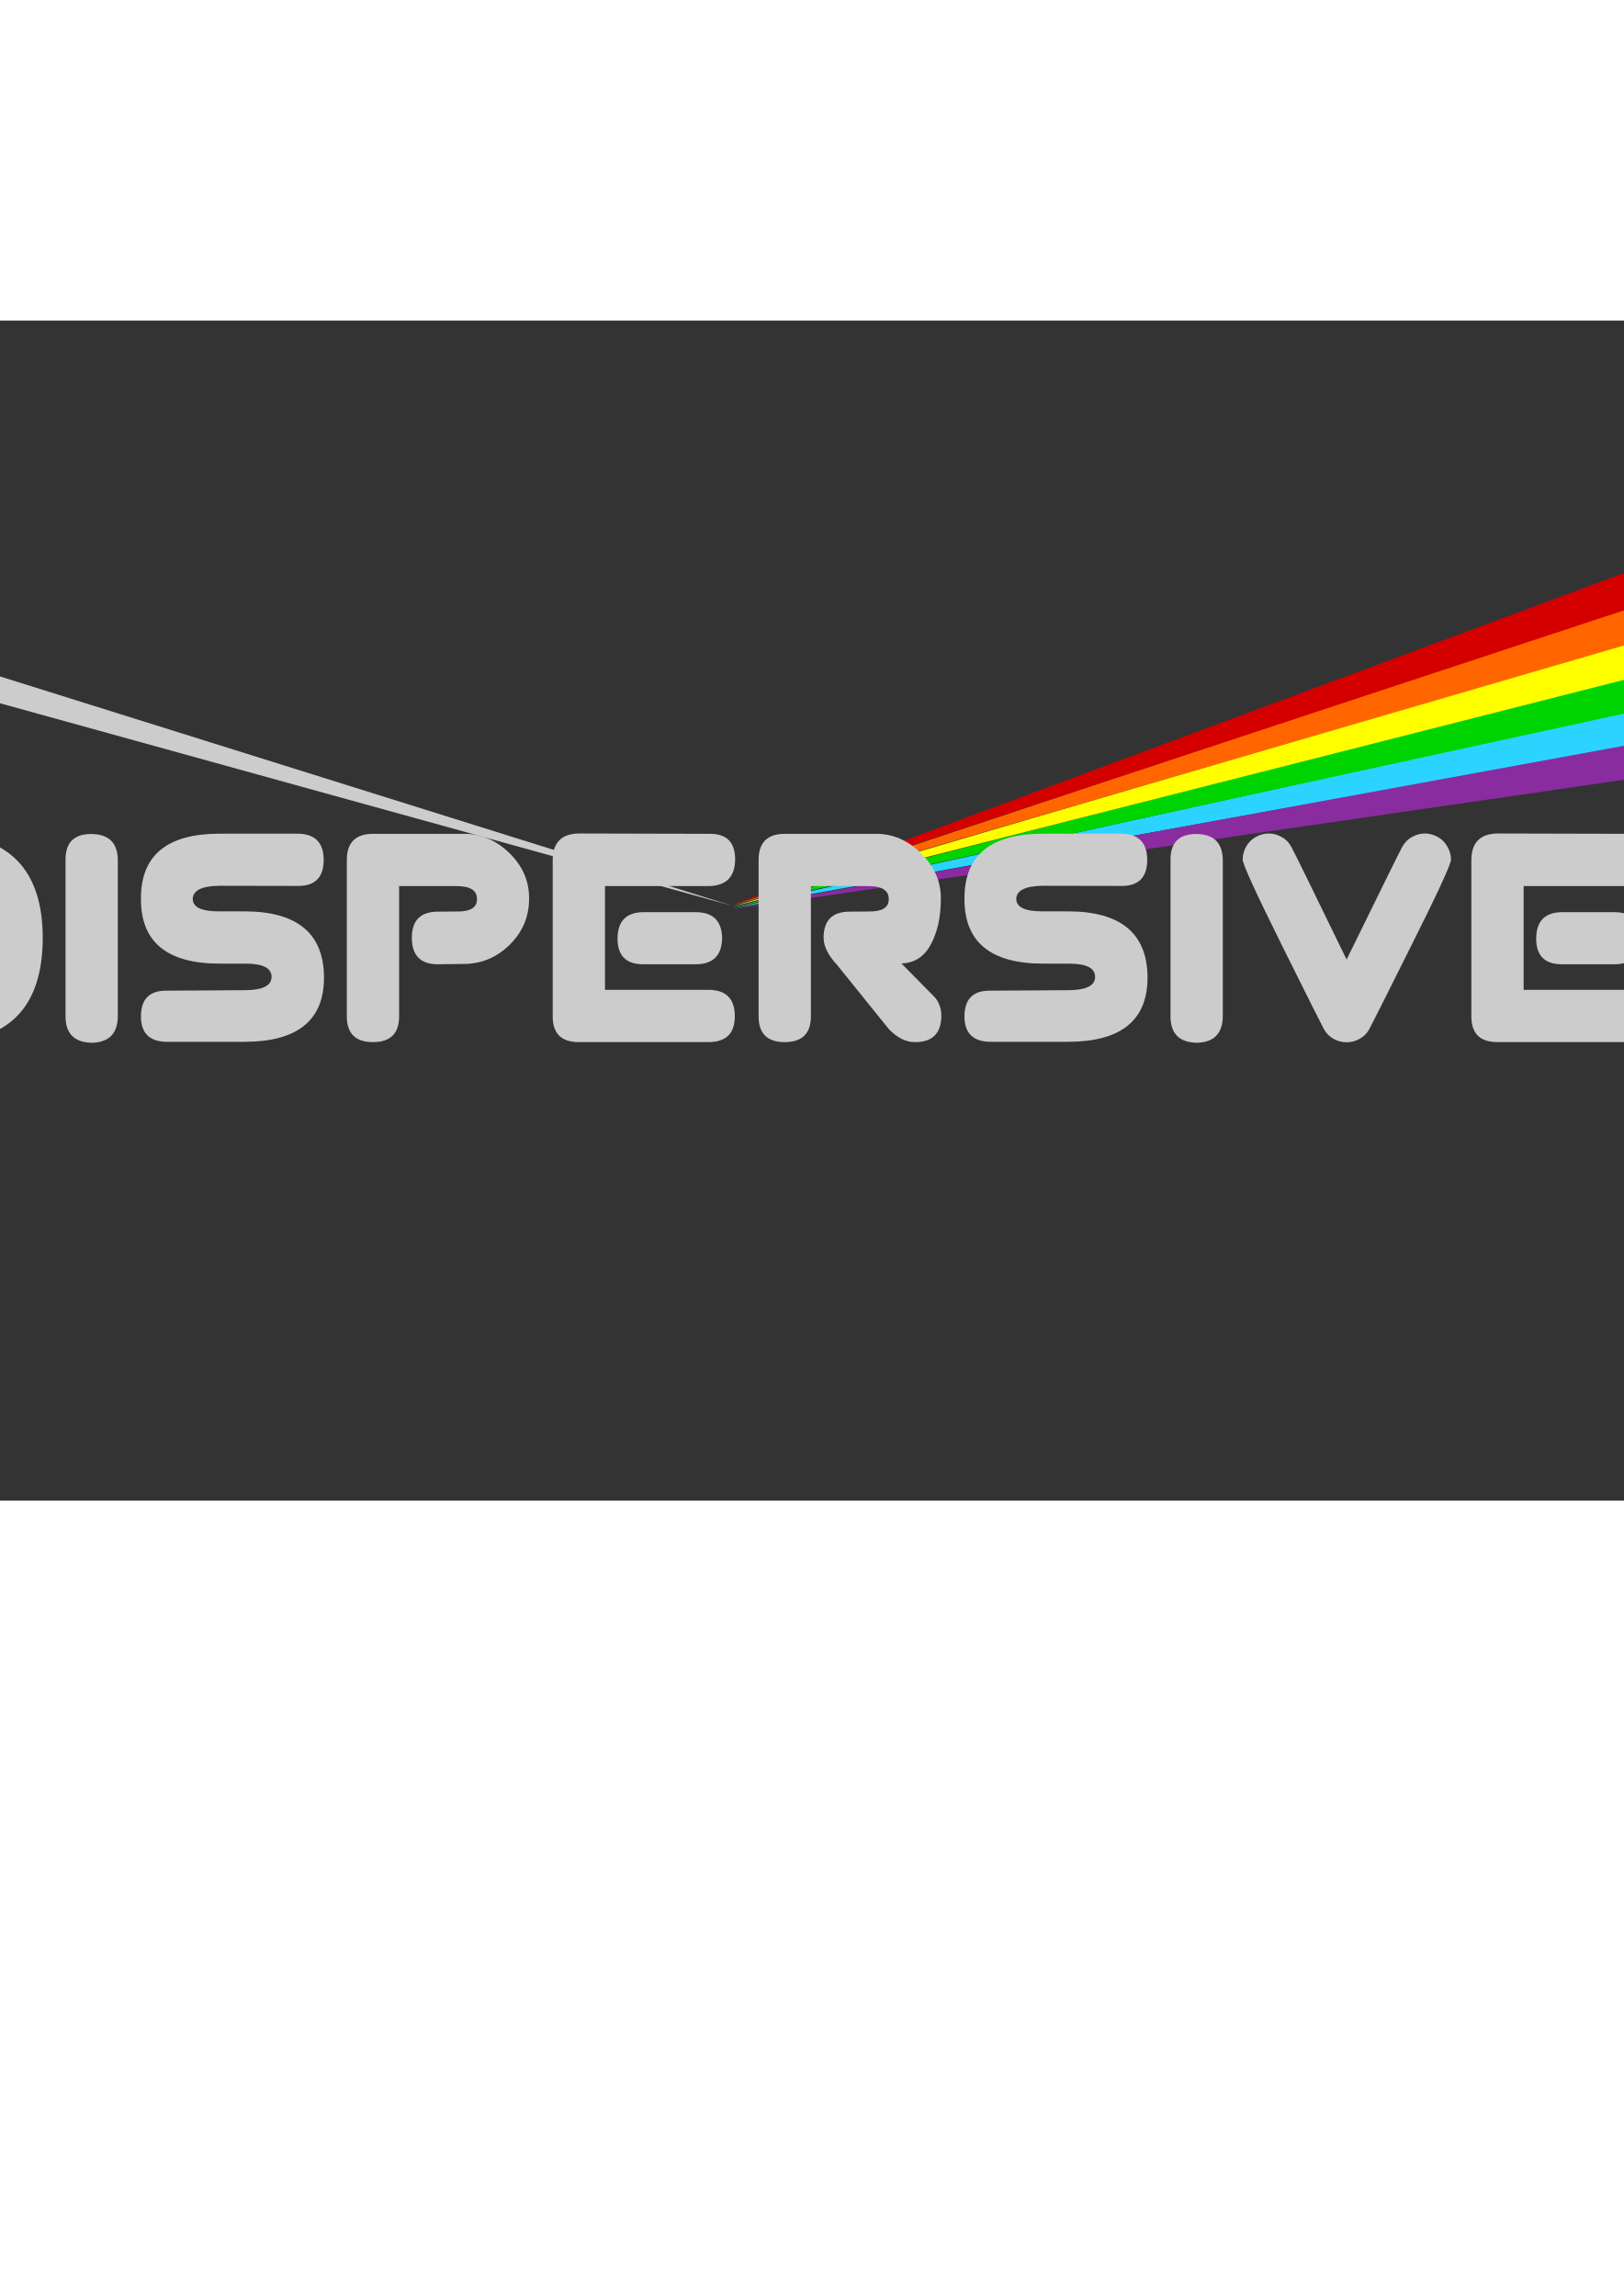
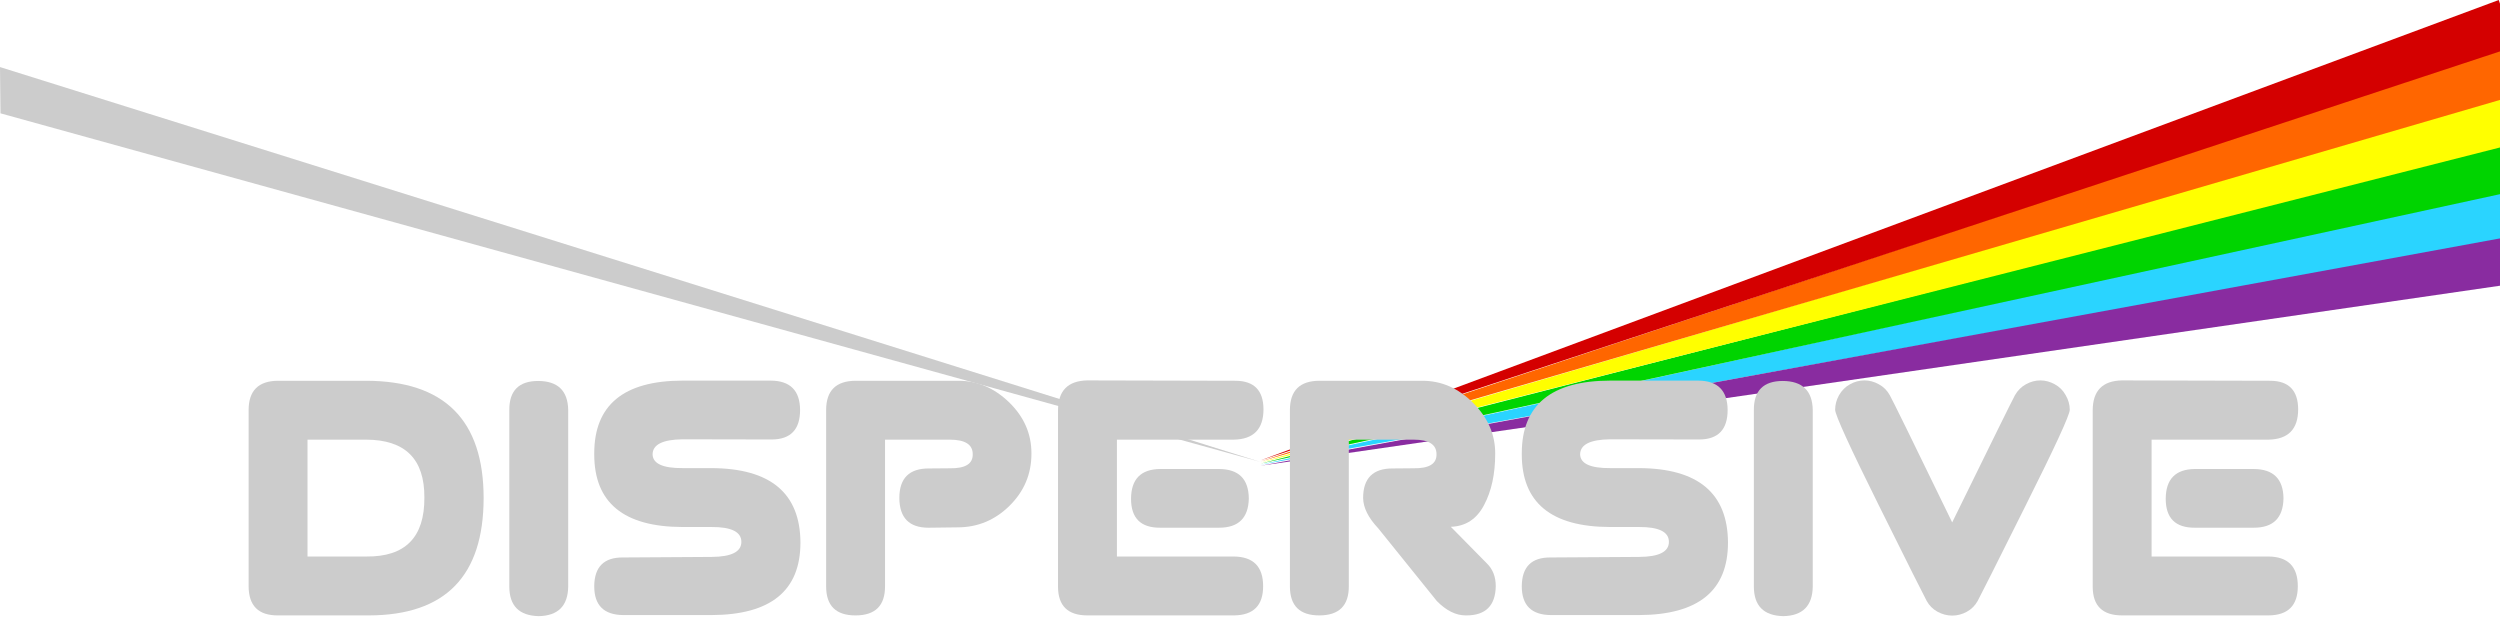
- <svg xmlns="http://www.w3.org/2000/svg" width="744.094" height="1052.362" id="svg2" version="1.1">
+ <svg xmlns="http://www.w3.org/2000/svg" width="1017.197" height="250.697" id="svg2" version="1.1">
  <defs id="defs4" />
-   <g id="layer1">
-     <rect style="fill:#333333;fill-opacity:1;stroke:none;stroke-width:3.365;stroke-miterlimit:4;stroke-opacity:1;stroke-dasharray:none;stroke-dashoffset:0" id="rect2985" width="1067.974" height="540.831" x="-182.558" y="146.947" />
+   <g id="layer1" transform="translate(177.197,-227.25)">
    <path style="fill:#2ad4ff;fill-opacity:1;stroke:none" d="M 840,305.469 335.656,416.312 840,325 l 0,-19.531 z" id="path3772" />
    <path style="fill:#00d400;fill-opacity:1;stroke:none" d="M 840,286.438 335.688,415.875 840,306.25 l 0,-19.812 z" id="path3770" />
    <path style="fill:#ffff00;fill-opacity:1;stroke:none" d="M 840,267.062 335.719,415.438 840,287.25 l 0,-20.188 z" id="path3768" />
    <path style="fill:#ff6600;fill-opacity:1;stroke:none" d="M 840,247.312 335.719,415 840,267.906 840,247.312 z" id="path3766" />
    <path style="fill:#d40000;fill-opacity:1;stroke:none" d="M 839.5,227.25 335.688,414.562 840,248.156 l 0,-19.375 -0.5,-1.531 z" id="path3764" />
    <path style="fill:#cccccc;fill-opacity:1;stroke:none" d="m -177.197,254.536 512.911,160.683 0,0 L -177,273.362 z" id="rect2989" />
-     <path style="fill:#892ca0;fill-opacity:1;stroke:none" d="M 840 324.25 L 335.625 416.75 L 840 343.5 L 840 324.25 z " id="path3774" />
+     <path style="fill:#892ca0;fill-opacity:1;stroke:none" d="M 840,324.25 335.625,416.75 840,343.5 l 0,-19.25 z" id="path3774" />
    <g transform="matrix(3.821748,0,0,3.821748,-316.1365,-380.647)" style="font-size:40px;font-style:normal;font-variant:normal;font-weight:normal;font-stretch:normal;line-height:125%;letter-spacing:0px;word-spacing:0px;fill:#cccccc;fill-opacity:1;stroke:none;font-family:Virgo;-inkscape-font-specification:Virgo" id="flowRoot2998">
-       <path d="m 65.949,199.601 9.375,0 c 8.346,0.013 12.52,4.18 12.52,12.5 -0.013,8.294 -4.076,12.454 -12.188,12.48 l -9.707,0 c -2.083,0.013 -3.125,-1.029 -3.125,-3.125 l 0,-18.73 c -2e-6,-2.07 1.042,-3.112 3.125,-3.125 m 3.145,6.27 0,12.441 6.27,0 c 4.141,0.039 6.198,-2.051 6.172,-6.27 0.026,-4.102 -2.038,-6.159 -6.191,-6.172 l -6.25,0" style="" id="path3970" />
-       <path d="m 93.664,199.621 c 2.083,0.013 3.145,1.042 3.184,3.086 l 0,18.789 c -0.026,2.07 -1.074,3.125 -3.145,3.164 -2.083,-0.052 -3.125,-1.107 -3.125,-3.164 l 0,-18.77 c -0.013,-2.07 1.016,-3.105 3.086,-3.105" style="" id="path3972" />
-       <path d="m 121.535,202.707 c -3e-5,2.083 -1.003,3.132 -3.008,3.145 l -9.512,-0.019 c -2.109,0.026 -3.171,0.56 -3.184,1.602 0.026,0.99 1.094,1.478 3.203,1.465 l 3.066,0 c 6.289,0.026 9.447,2.669 9.473,7.93 -2e-5,5.117 -3.151,7.689 -9.453,7.715 l -9.395,0 c -2.07,-0.013 -3.105,-1.035 -3.105,-3.066 0.013,-2.07 1.042,-3.092 3.086,-3.066 l 9.414,-0.059 c 2.109,-0.013 3.164,-0.547 3.164,-1.602 -2e-5,-1.068 -1.068,-1.595 -3.203,-1.582 l -3.066,0 c -6.263,-0.013 -9.395,-2.591 -9.395,-7.734 l 0,-0.098 c -2e-6,-5.156 3.132,-7.741 9.395,-7.754 l 9.395,0 c 2.07,0.013 3.112,1.055 3.125,3.125" style="" id="path3974" />
-       <path d="m 127.434,199.601 10.977,0 c 2.005,2e-5 3.802,0.768 5.391,2.305 1.575,1.536 2.363,3.34 2.363,5.41 l 0,0.059 c -2e-5,2.161 -0.781,4.01 -2.344,5.547 -1.55,1.523 -3.392,2.285 -5.527,2.285 l -3.086,0.039 c -2.057,1e-5 -3.092,-1.055 -3.105,-3.164 -1e-5,-2.109 1.055,-3.158 3.164,-3.145 l 2.207,-0.019 c 1.654,0.026 2.467,-0.475 2.441,-1.504 -1e-5,-1.029 -0.814,-1.543 -2.441,-1.543 l -6.895,0 0,15.586 c 0.013,2.083 -1.035,3.125 -3.145,3.125 -2.083,0 -3.125,-1.029 -3.125,-3.086 l 0,-18.809 c 0.013,-2.044 1.055,-3.073 3.125,-3.086" style="" id="path3976" />
-       <path d="m 152.121,199.562 15.82,0.039 c 1.94,0.026 2.917,1.035 2.93,3.027 -2e-5,2.122 -1.055,3.203 -3.164,3.242 l -12.441,0 0,12.441 12.422,0 c 2.096,0.013 3.145,1.068 3.145,3.164 -2e-5,2.044 -1.029,3.079 -3.086,3.105 l -15.625,0 c -2.07,0 -3.112,-1.009 -3.125,-3.027 l 0,-18.828 c 0.013,-2.07 1.055,-3.125 3.125,-3.164 m 4.648,12.598 c 0.013,-2.083 1.042,-3.138 3.086,-3.164 l 6.289,0 c 2.083,0.013 3.138,1.055 3.164,3.125 -0.039,2.083 -1.094,3.125 -3.164,3.125 l -6.27,0 c -2.07,0.013 -3.105,-1.016 -3.105,-3.086" style="" id="path3978" />
-       <path d="m 176.809,199.601 10.977,0 c 2.031,2e-5 3.835,0.788 5.41,2.363 1.575,1.576 2.357,3.379 2.344,5.41 -2e-5,2.161 -0.397,3.984 -1.191,5.469 -0.781,1.484 -1.96,2.253 -3.535,2.305 l 3.848,3.906 c 0.625,0.612 0.937,1.419 0.938,2.422 -0.039,2.07 -1.081,3.105 -3.125,3.105 l -0.078,0 c -1.042,0 -2.064,-0.508 -3.066,-1.523 l -6.25,-7.754 c -1.055,-1.12 -1.589,-2.194 -1.602,-3.223 -1e-5,-2.109 1.055,-3.158 3.164,-3.145 l 2.207,-0.019 c 1.654,0.026 2.467,-0.475 2.441,-1.504 -1e-5,-1.029 -0.814,-1.543 -2.441,-1.543 l -6.895,0 0,15.586 c 0.013,2.083 -1.035,3.125 -3.145,3.125 -2.083,0 -3.125,-1.029 -3.125,-3.086 l 0,-18.809 c 0.013,-2.044 1.055,-3.073 3.125,-3.086" style="" id="path3980" />
-       <path d="m 220.285,202.707 c -3e-5,2.083 -1.003,3.132 -3.008,3.145 l -9.512,-0.019 c -2.109,0.026 -3.171,0.56 -3.184,1.602 0.026,0.99 1.094,1.478 3.203,1.465 l 3.066,0 c 6.289,0.026 9.447,2.669 9.473,7.93 -2e-5,5.117 -3.151,7.689 -9.453,7.715 l -9.395,0 c -2.07,-0.013 -3.105,-1.035 -3.105,-3.066 0.013,-2.07 1.042,-3.092 3.086,-3.066 l 9.414,-0.059 c 2.109,-0.013 3.164,-0.547 3.164,-1.602 -2e-5,-1.068 -1.068,-1.595 -3.203,-1.582 l -3.066,0 c -6.263,-0.013 -9.395,-2.591 -9.395,-7.734 l 0,-0.098 c 0,-5.156 3.132,-7.741 9.395,-7.754 l 9.395,0 c 2.07,0.013 3.112,1.055 3.125,3.125" style="" id="path3982" />
-       <path d="m 226.164,199.621 c 2.083,0.013 3.145,1.042 3.184,3.086 l 0,18.789 c -0.026,2.07 -1.074,3.125 -3.145,3.164 -2.083,-0.052 -3.125,-1.107 -3.125,-3.164 l 0,-18.77 c -0.013,-2.07 1.016,-3.105 3.086,-3.105" style="" id="path3984" />
-       <path d="m 253.586,199.562 c 0.521,2e-5 1.029,0.137 1.523,0.41 0.508,0.273 0.898,0.664 1.172,1.172 0.286,0.495 0.43,1.009 0.43,1.543 -3e-5,0.547 -1.569,3.952 -4.707,10.215 -3.125,6.263 -4.824,9.642 -5.098,10.137 -0.273,0.495 -0.658,0.879 -1.152,1.152 -0.495,0.273 -1.016,0.41 -1.562,0.41 -0.534,0 -1.055,-0.137 -1.562,-0.41 -0.495,-0.273 -0.879,-0.658 -1.152,-1.152 -0.273,-0.495 -1.966,-3.874 -5.078,-10.137 -3.112,-6.263 -4.668,-9.668 -4.668,-10.215 0,-0.534 0.137,-1.048 0.41,-1.543 0.286,-0.508 0.677,-0.898 1.172,-1.172 0.495,-0.273 1.009,-0.41 1.543,-0.41 0.521,2e-5 1.029,0.137 1.523,0.41 0.508,0.273 0.898,0.664 1.172,1.172 0.286,0.495 2.5,5.007 6.641,13.535 4.18,-8.529 6.406,-13.04 6.68,-13.535 0.286,-0.508 0.677,-0.898 1.172,-1.172 0.495,-0.273 1.009,-0.41 1.543,-0.41" style="" id="path3986" />
-       <path d="m 262.277,199.562 15.82,0.039 c 1.94,0.026 2.917,1.035 2.93,3.027 -2e-5,2.122 -1.055,3.203 -3.164,3.242 l -12.441,0 0,12.441 12.422,0 c 2.096,0.013 3.145,1.068 3.145,3.164 -2e-5,2.044 -1.029,3.079 -3.086,3.105 l -15.625,0 c -2.07,0 -3.112,-1.009 -3.125,-3.027 l 0,-18.828 c 0.013,-2.07 1.055,-3.125 3.125,-3.164 m 4.648,12.598 c 0.013,-2.083 1.042,-3.138 3.086,-3.164 l 6.289,0 c 2.083,0.013 3.138,1.055 3.164,3.125 -0.039,2.083 -1.094,3.125 -3.164,3.125 l -6.27,0 c -2.07,0.013 -3.105,-1.016 -3.105,-3.086" style="" id="path3988" />
+       <path d="m 65.949,199.601 9.375,0 c 8.346,0.013 12.52,4.18 12.52,12.5 -0.013,8.294 -4.076,12.454 -12.188,12.48 l -9.707,0 c -2.083,0.013 -3.125,-1.029 -3.125,-3.125 l 0,-18.73 c -2e-6,-2.07 1.042,-3.112 3.125,-3.125 m 3.145,6.27 0,12.441 6.27,0 c 4.141,0.039 6.198,-2.051 6.172,-6.27 0.026,-4.102 -2.038,-6.159 -6.191,-6.172 l -6.25,0" id="path3970" />
+       <path d="m 93.664,199.621 c 2.083,0.013 3.145,1.042 3.184,3.086 l 0,18.789 c -0.026,2.07 -1.074,3.125 -3.145,3.164 -2.083,-0.052 -3.125,-1.107 -3.125,-3.164 l 0,-18.77 c -0.013,-2.07 1.016,-3.105 3.086,-3.105" id="path3972" />
+       <path d="m 121.535,202.707 c -3e-5,2.083 -1.003,3.132 -3.008,3.145 l -9.512,-0.019 c -2.109,0.026 -3.171,0.56 -3.184,1.602 0.026,0.99 1.094,1.478 3.203,1.465 l 3.066,0 c 6.289,0.026 9.447,2.669 9.473,7.93 -2e-5,5.117 -3.151,7.689 -9.453,7.715 l -9.395,0 c -2.07,-0.013 -3.105,-1.035 -3.105,-3.066 0.013,-2.07 1.042,-3.092 3.086,-3.066 l 9.414,-0.059 c 2.109,-0.013 3.164,-0.547 3.164,-1.602 -2e-5,-1.068 -1.068,-1.595 -3.203,-1.582 l -3.066,0 c -6.263,-0.013 -9.395,-2.591 -9.395,-7.734 l 0,-0.098 c -2e-6,-5.156 3.132,-7.741 9.395,-7.754 l 9.395,0 c 2.07,0.013 3.112,1.055 3.125,3.125" id="path3974" />
+       <path d="m 127.434,199.601 10.977,0 c 2.005,2e-5 3.802,0.768 5.391,2.305 1.575,1.536 2.363,3.34 2.363,5.41 l 0,0.059 c -2e-5,2.161 -0.781,4.01 -2.344,5.547 -1.55,1.523 -3.392,2.285 -5.527,2.285 l -3.086,0.039 c -2.057,1e-5 -3.092,-1.055 -3.105,-3.164 -1e-5,-2.109 1.055,-3.158 3.164,-3.145 l 2.207,-0.019 c 1.654,0.026 2.467,-0.475 2.441,-1.504 -1e-5,-1.029 -0.814,-1.543 -2.441,-1.543 l -6.895,0 0,15.586 c 0.013,2.083 -1.035,3.125 -3.145,3.125 -2.083,0 -3.125,-1.029 -3.125,-3.086 l 0,-18.809 c 0.013,-2.044 1.055,-3.073 3.125,-3.086" id="path3976" />
+       <path d="m 152.121,199.562 15.82,0.039 c 1.94,0.026 2.917,1.035 2.93,3.027 -2e-5,2.122 -1.055,3.203 -3.164,3.242 l -12.441,0 0,12.441 12.422,0 c 2.096,0.013 3.145,1.068 3.145,3.164 -2e-5,2.044 -1.029,3.079 -3.086,3.105 l -15.625,0 c -2.07,0 -3.112,-1.009 -3.125,-3.027 l 0,-18.828 c 0.013,-2.07 1.055,-3.125 3.125,-3.164 m 4.648,12.598 c 0.013,-2.083 1.042,-3.138 3.086,-3.164 l 6.289,0 c 2.083,0.013 3.138,1.055 3.164,3.125 -0.039,2.083 -1.094,3.125 -3.164,3.125 l -6.27,0 c -2.07,0.013 -3.105,-1.016 -3.105,-3.086" id="path3978" />
+       <path d="m 176.809,199.601 10.977,0 c 2.031,2e-5 3.835,0.788 5.41,2.363 1.575,1.576 2.357,3.379 2.344,5.41 -2e-5,2.161 -0.397,3.984 -1.191,5.469 -0.781,1.484 -1.96,2.253 -3.535,2.305 l 3.848,3.906 c 0.625,0.612 0.937,1.419 0.938,2.422 -0.039,2.07 -1.081,3.105 -3.125,3.105 l -0.078,0 c -1.042,0 -2.064,-0.508 -3.066,-1.523 l -6.25,-7.754 c -1.055,-1.12 -1.589,-2.194 -1.602,-3.223 -10e-6,-2.109 1.055,-3.158 3.164,-3.145 l 2.207,-0.019 c 1.654,0.026 2.467,-0.475 2.441,-1.504 -10e-6,-1.029 -0.814,-1.543 -2.441,-1.543 l -6.895,0 0,15.586 c 0.013,2.083 -1.035,3.125 -3.145,3.125 -2.083,0 -3.125,-1.029 -3.125,-3.086 l 0,-18.809 c 0.013,-2.044 1.055,-3.073 3.125,-3.086" id="path3980" />
+       <path d="m 220.285,202.707 c -3e-5,2.083 -1.003,3.132 -3.008,3.145 l -9.512,-0.019 c -2.109,0.026 -3.171,0.56 -3.184,1.602 0.026,0.99 1.094,1.478 3.203,1.465 l 3.066,0 c 6.289,0.026 9.447,2.669 9.473,7.93 -2e-5,5.117 -3.151,7.689 -9.453,7.715 l -9.395,0 c -2.07,-0.013 -3.105,-1.035 -3.105,-3.066 0.013,-2.07 1.042,-3.092 3.086,-3.066 l 9.414,-0.059 c 2.109,-0.013 3.164,-0.547 3.164,-1.602 -2e-5,-1.068 -1.068,-1.595 -3.203,-1.582 l -3.066,0 c -6.263,-0.013 -9.395,-2.591 -9.395,-7.734 l 0,-0.098 c 0,-5.156 3.132,-7.741 9.395,-7.754 l 9.395,0 c 2.07,0.013 3.112,1.055 3.125,3.125" id="path3982" />
+       <path d="m 226.164,199.621 c 2.083,0.013 3.145,1.042 3.184,3.086 l 0,18.789 c -0.026,2.07 -1.074,3.125 -3.145,3.164 -2.083,-0.052 -3.125,-1.107 -3.125,-3.164 l 0,-18.77 c -0.013,-2.07 1.016,-3.105 3.086,-3.105" id="path3984" />
+       <path d="m 253.586,199.562 c 0.521,2e-5 1.029,0.137 1.523,0.41 0.508,0.273 0.898,0.664 1.172,1.172 0.286,0.495 0.43,1.009 0.43,1.543 -3e-5,0.547 -1.569,3.952 -4.707,10.215 -3.125,6.263 -4.824,9.642 -5.098,10.137 -0.273,0.495 -0.658,0.879 -1.152,1.152 -0.495,0.273 -1.016,0.41 -1.562,0.41 -0.534,0 -1.055,-0.137 -1.562,-0.41 -0.495,-0.273 -0.879,-0.658 -1.152,-1.152 -0.273,-0.495 -1.966,-3.874 -5.078,-10.137 -3.112,-6.263 -4.668,-9.668 -4.668,-10.215 0,-0.534 0.137,-1.048 0.41,-1.543 0.286,-0.508 0.677,-0.898 1.172,-1.172 0.495,-0.273 1.009,-0.41 1.543,-0.41 0.521,2e-5 1.029,0.137 1.523,0.41 0.508,0.273 0.898,0.664 1.172,1.172 0.286,0.495 2.5,5.007 6.641,13.535 4.18,-8.529 6.406,-13.04 6.68,-13.535 0.286,-0.508 0.677,-0.898 1.172,-1.172 0.495,-0.273 1.009,-0.41 1.543,-0.41" id="path3986" />
+       <path d="m 262.277,199.562 15.82,0.039 c 1.94,0.026 2.917,1.035 2.93,3.027 -2e-5,2.122 -1.055,3.203 -3.164,3.242 l -12.441,0 0,12.441 12.422,0 c 2.096,0.013 3.145,1.068 3.145,3.164 -2e-5,2.044 -1.029,3.079 -3.086,3.105 l -15.625,0 c -2.07,0 -3.112,-1.009 -3.125,-3.027 l 0,-18.828 c 0.013,-2.07 1.055,-3.125 3.125,-3.164 m 4.648,12.598 c 0.013,-2.083 1.042,-3.138 3.086,-3.164 l 6.289,0 c 2.083,0.013 3.138,1.055 3.164,3.125 -0.039,2.083 -1.094,3.125 -3.164,3.125 l -6.27,0 c -2.07,0.013 -3.105,-1.016 -3.105,-3.086" id="path3988" />
    </g>
  </g>
</svg>
